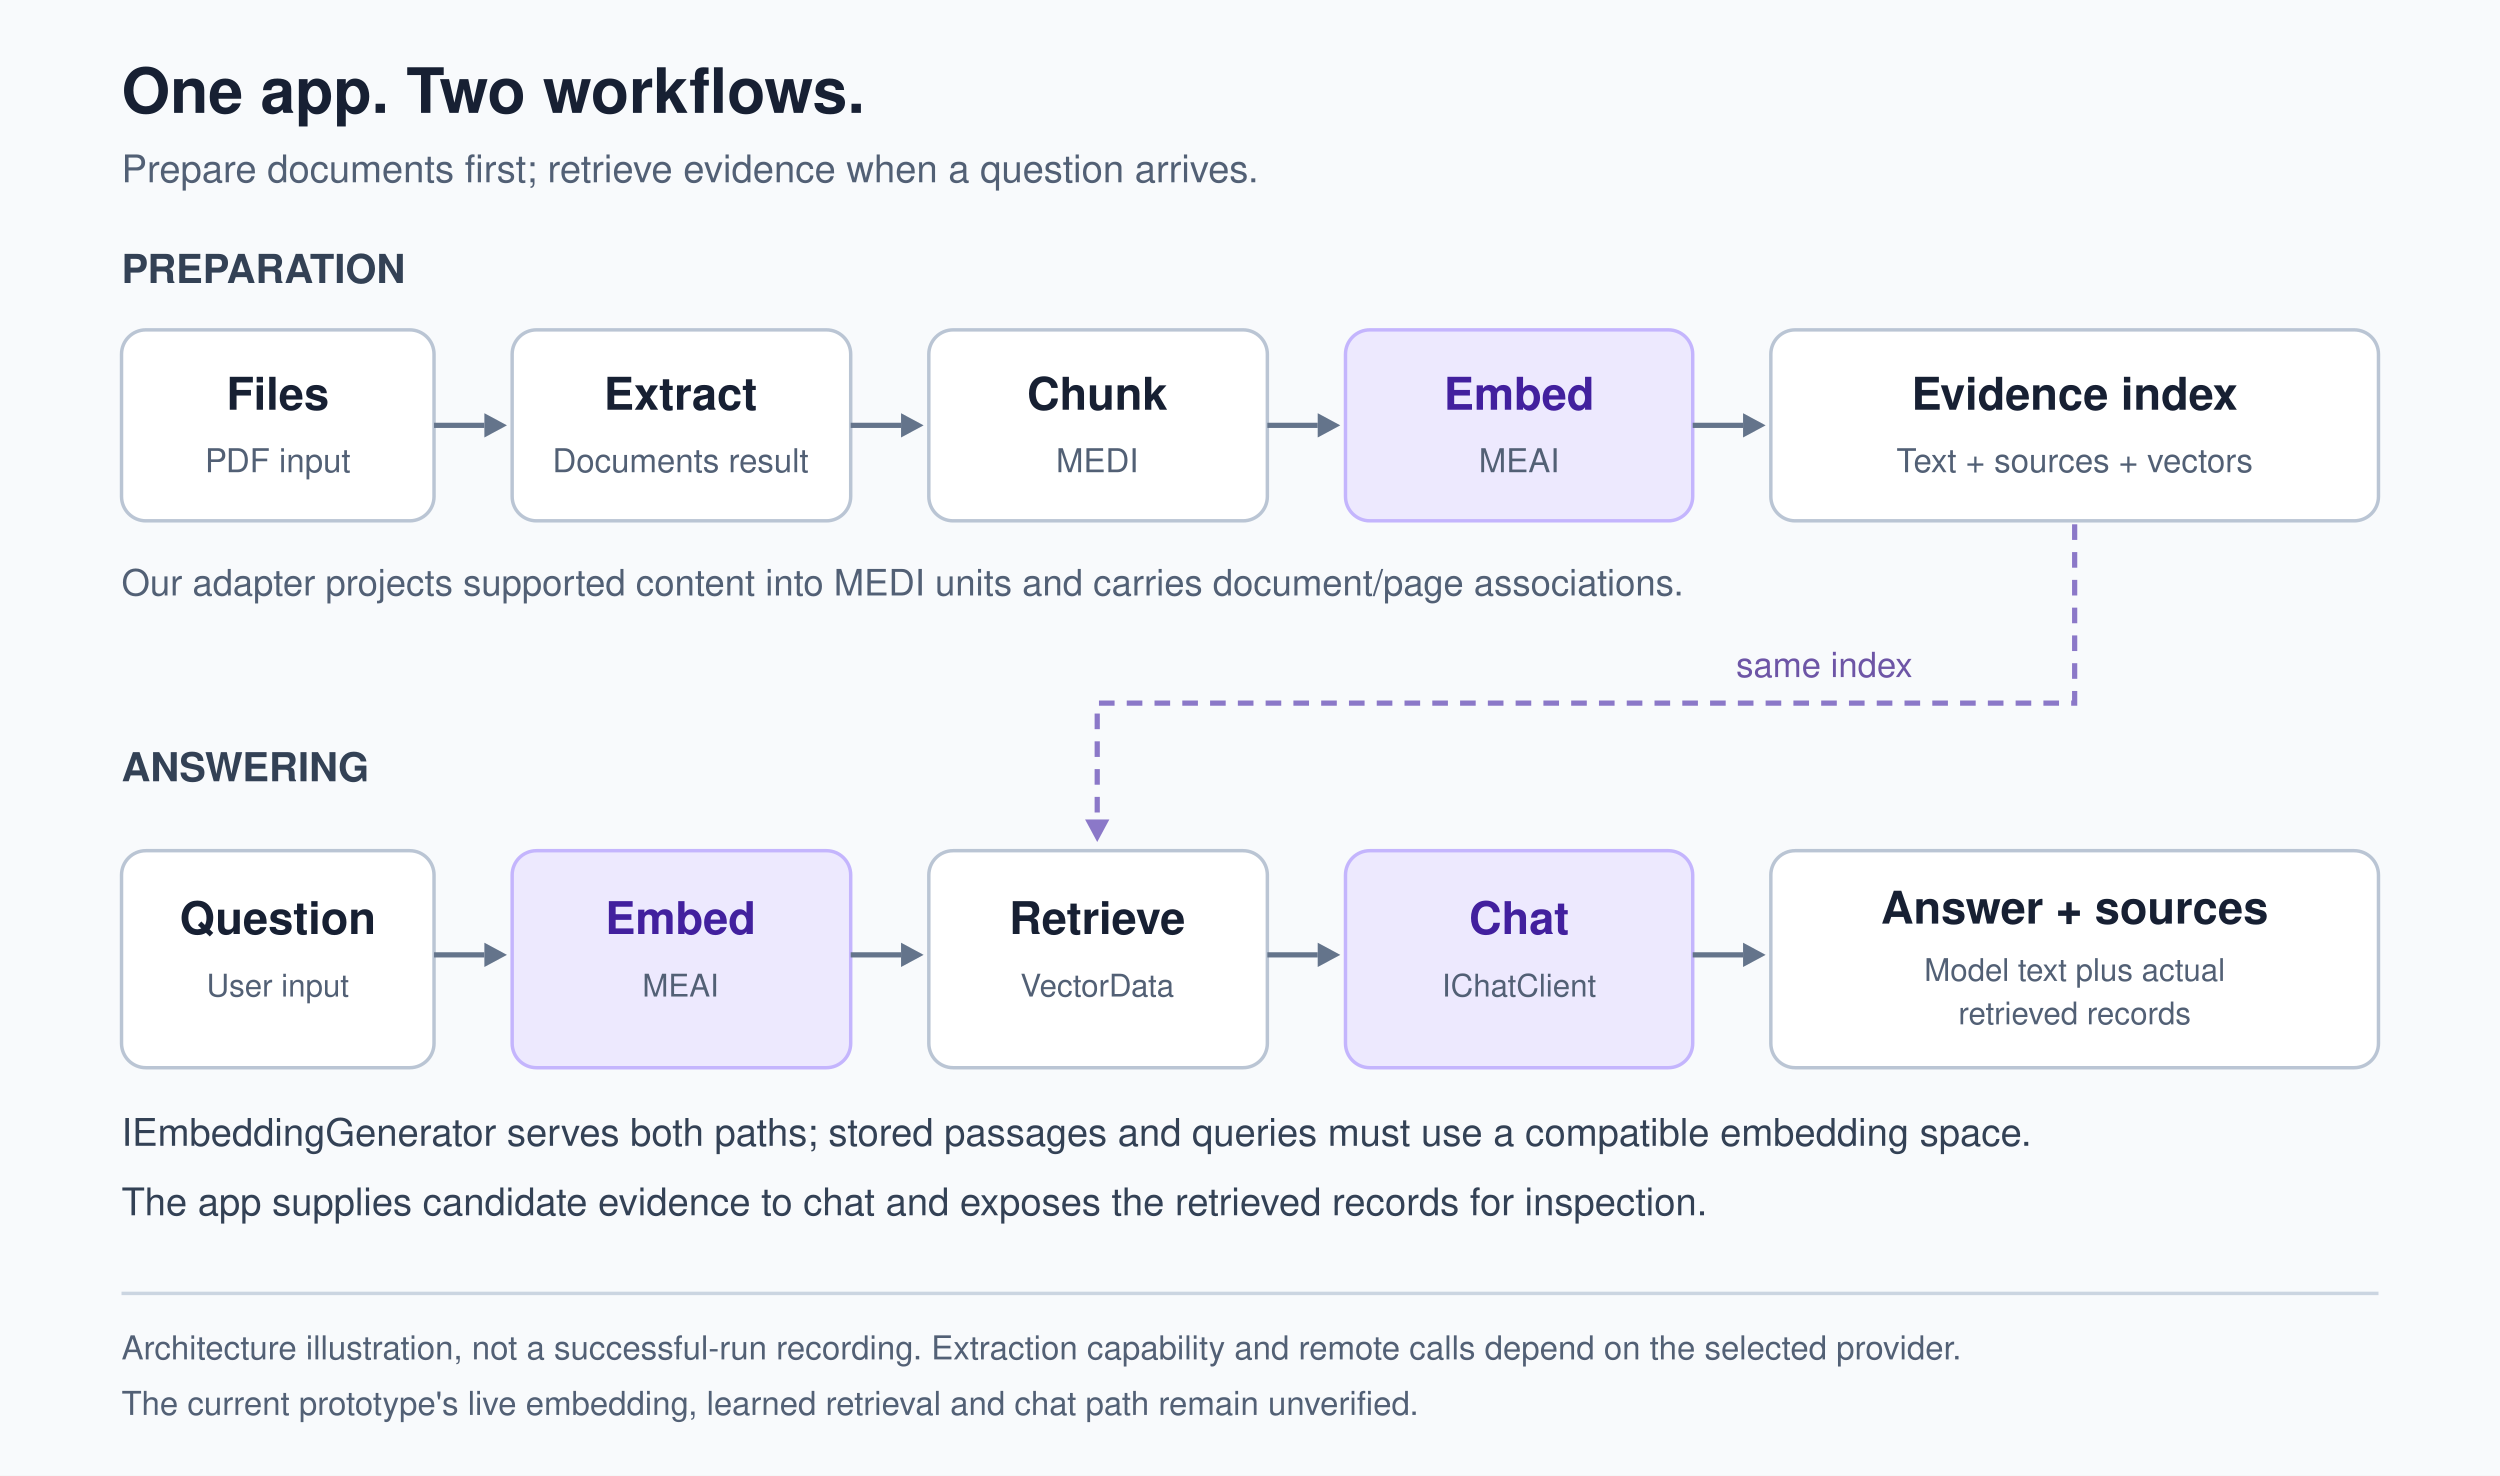
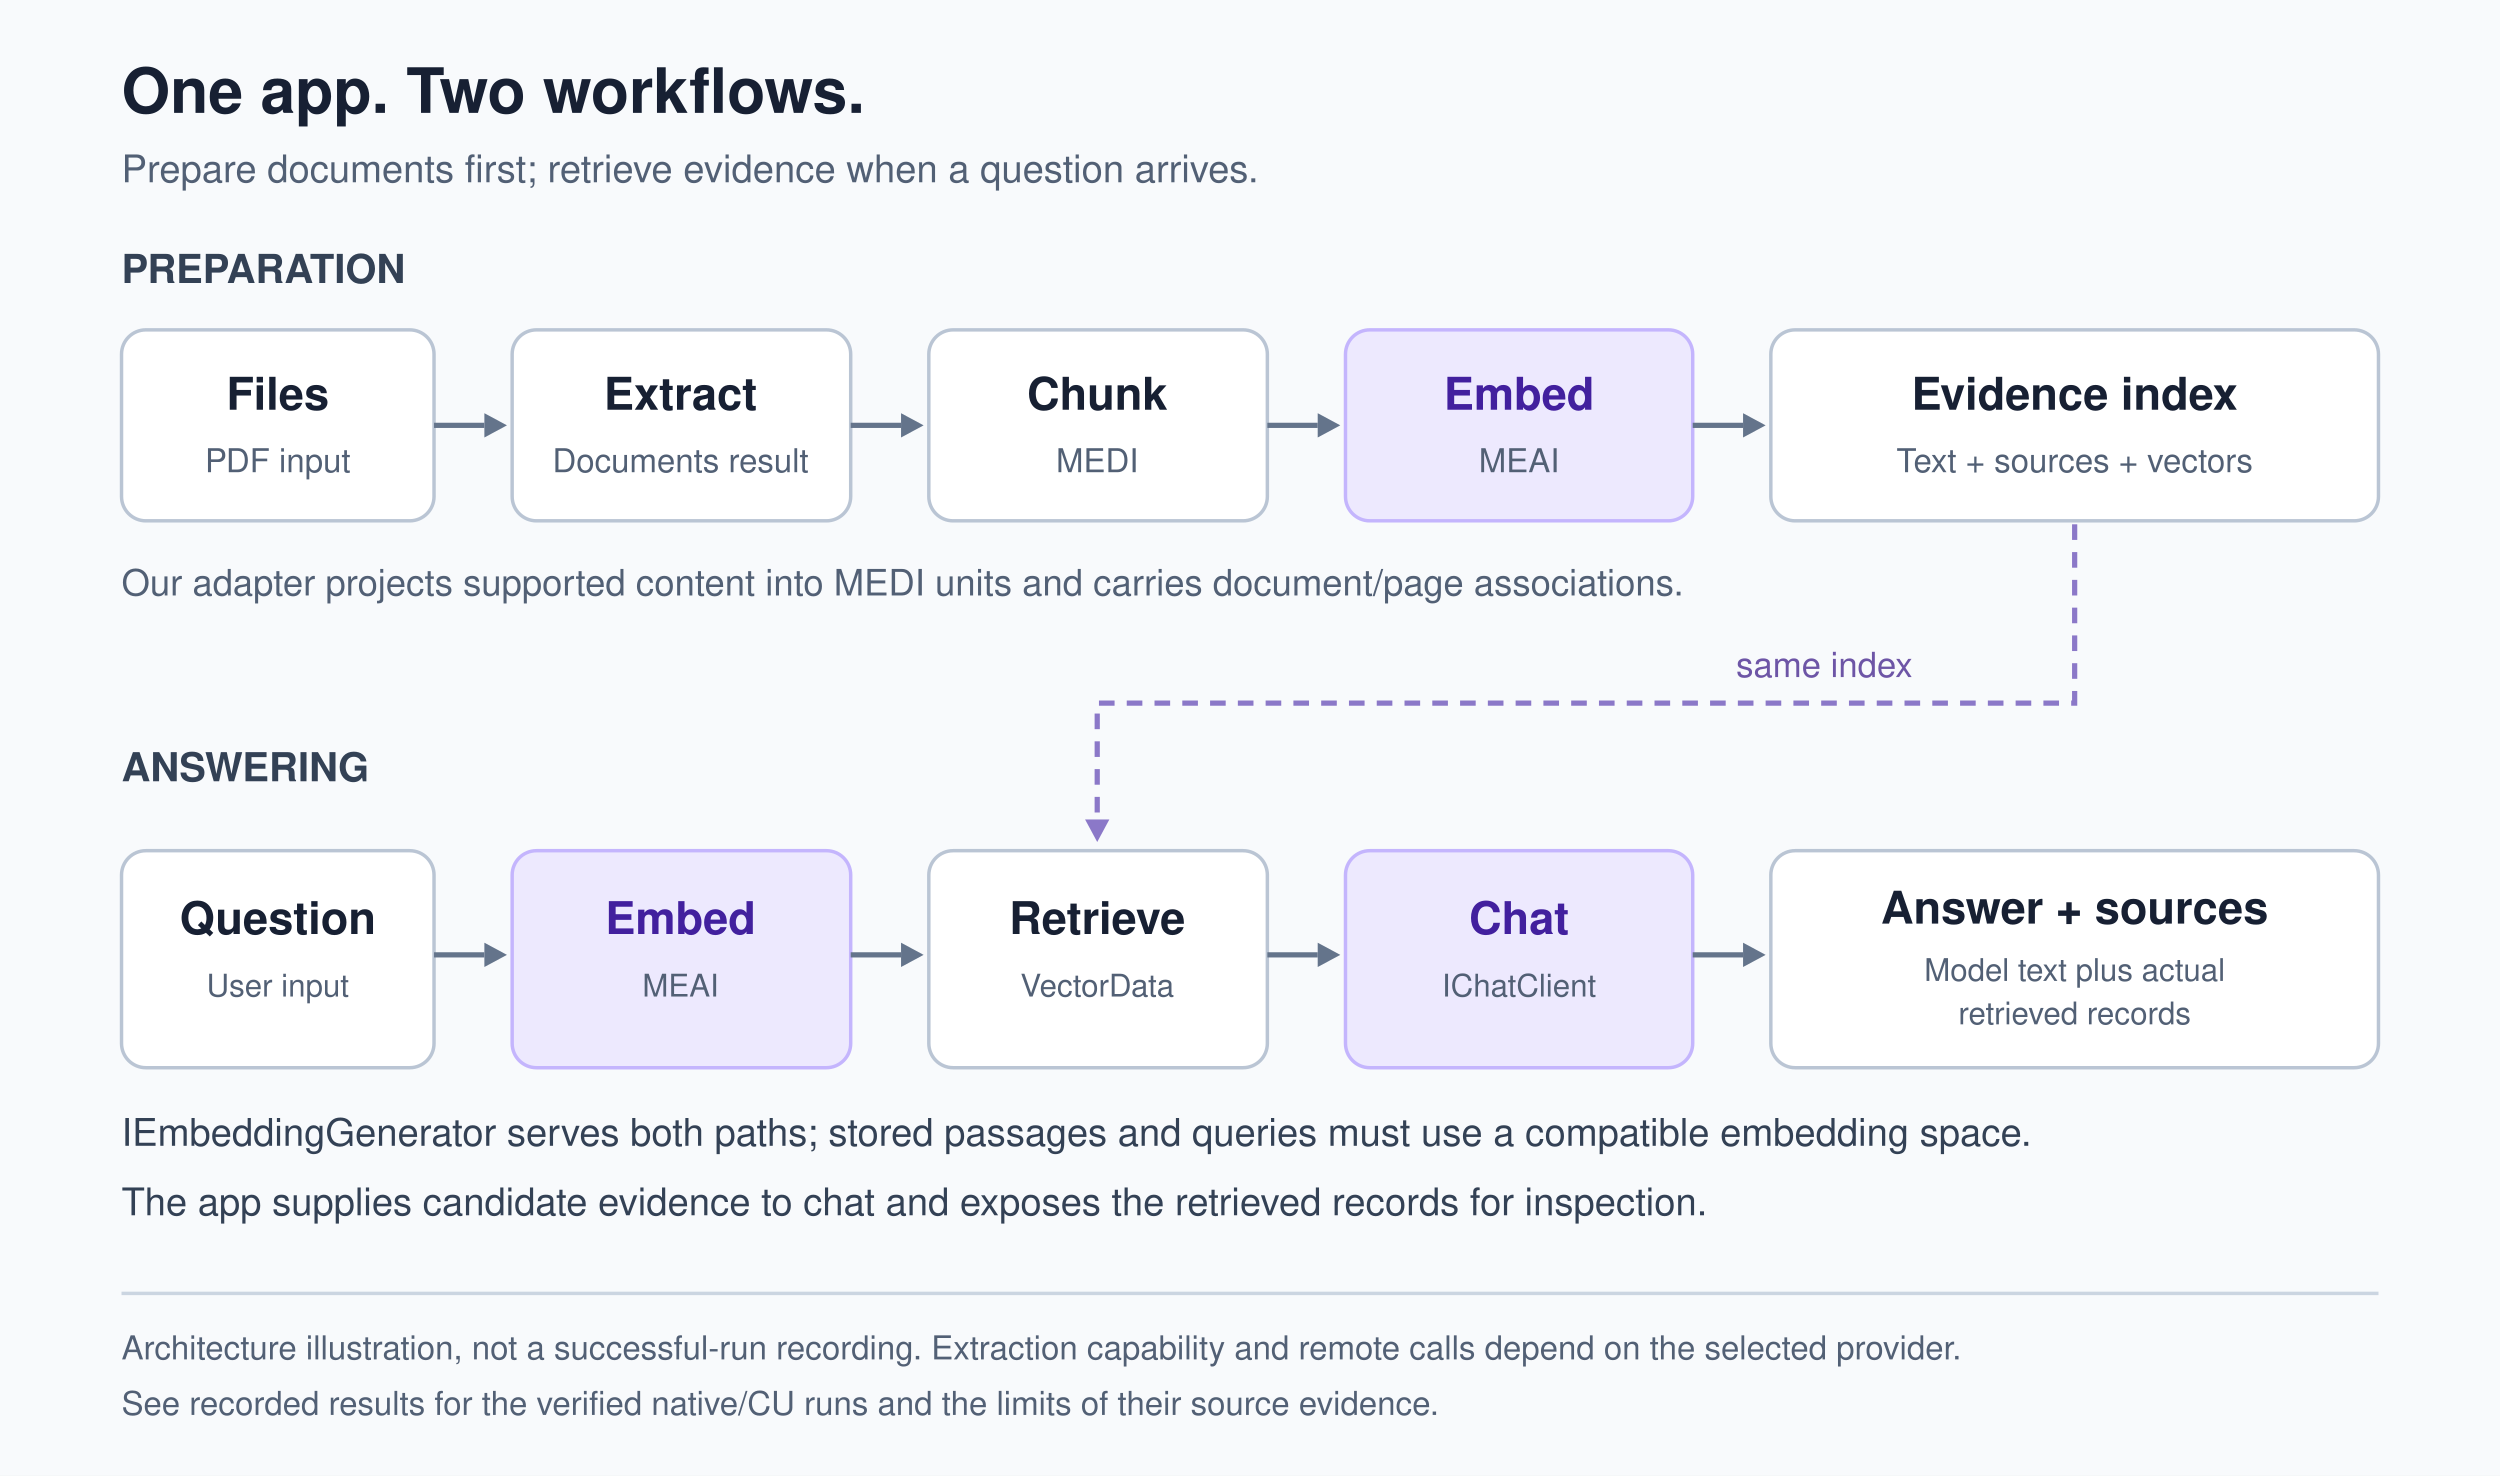
<svg xmlns="http://www.w3.org/2000/svg" width="1440" height="850" viewBox="0 0 1440 850">
  <rect width="1440" height="850" fill="#f8fafc" />
  <g font-family="Helvetica">
    <text x="70" y="65" font-size="36" font-weight="700" fill="#172033">One app. Two workflows.</text>
    <text x="70" y="105" font-size="22" fill="#526075">Prepare documents first; retrieve evidence when a question arrives.</text>
    <text x="70" y="163" font-size="23" font-weight="700" fill="#334155">PREPARATION</text>
    <g fill="#ffffff" stroke="#bac5d4" stroke-width="2">
      <rect x="70" y="190" width="180" height="110" rx="14" />
      <rect x="295" y="190" width="195" height="110" rx="14" />
      <rect x="535" y="190" width="195" height="110" rx="14" />
      <rect x="1020" y="190" width="350" height="110" rx="14" />
    </g>
    <rect x="775" y="190" width="200" height="110" rx="14" fill="#ede9fe" stroke="#c4b5fd" stroke-width="2" />
    <g font-size="26" font-weight="700" fill="#172033" text-anchor="middle">
      <text x="160" y="236" font-size="26" font-weight="700" fill="#172033" text-anchor="middle">Files</text>
      <text x="392" y="236" font-size="26" font-weight="700" fill="#172033" text-anchor="middle">Extract</text>
      <text x="632" y="236" font-size="26" font-weight="700" fill="#172033" text-anchor="middle">Chunk</text>
      <text x="875" y="236" font-size="26" font-weight="700" fill="#42209e" text-anchor="middle">Embed</text>
      <text x="1195" y="236" font-size="26" font-weight="700" fill="#172033" text-anchor="middle">Evidence index</text>
    </g>
    <g font-size="19" fill="#526075" text-anchor="middle">
      <text x="160" y="272" font-size="19" fill="#526075" text-anchor="middle">PDF input</text>
      <text x="392" y="272" font-size="19" fill="#526075" text-anchor="middle">Documents result</text>
      <text x="632" y="272" font-size="19" fill="#526075" text-anchor="middle">MEDI</text>
      <text x="875" y="272" font-size="19" fill="#526075" text-anchor="middle">MEAI</text>
      <text x="1195" y="272" font-size="19" fill="#526075" text-anchor="middle">Text + sources + vectors</text>
    </g>
    <g stroke="#64748b" stroke-width="3">
      <line x1="250" y1="245" x2="279" y2="245" />
      <line x1="490" y1="245" x2="519" y2="245" />
      <line x1="730" y1="245" x2="759" y2="245" />
      <line x1="975" y1="245" x2="1004" y2="245" />
    </g>
    <g fill="#64748b">
      <polygon points="279,238 292,245 279,252" />
      <polygon points="519,238 532,245 519,252" />
      <polygon points="759,238 772,245 759,252" />
      <polygon points="1004,238 1017,245 1004,252" />
    </g>
    <text x="70" y="343" font-size="21" fill="#526075">Our adapter projects supported content into MEDI units and carries document/page associations.</text>
    <path d="M1195 302 V405 H632 V472" fill="none" stroke="#8b78c8" stroke-width="3" stroke-dasharray="9 7" />
    <polygon points="625,472 632,485 639,472" fill="#8b78c8" />
    <text x="1000" y="390" font-size="20" fill="#6d55a6">same index</text>
    <text x="70" y="450" font-size="23" font-weight="700" fill="#334155">ANSWERING</text>
    <g fill="#ffffff" stroke="#bac5d4" stroke-width="2">
      <rect x="70" y="490" width="180" height="125" rx="14" />
      <rect x="535" y="490" width="195" height="125" rx="14" />
      <rect x="1020" y="490" width="350" height="125" rx="14" />
    </g>
    <g fill="#ede9fe" stroke="#c4b5fd" stroke-width="2">
      <rect x="295" y="490" width="195" height="125" rx="14" />
      <rect x="775" y="490" width="200" height="125" rx="14" />
    </g>
    <g font-size="26" font-weight="700" text-anchor="middle">
      <text x="160" y="538" font-size="26" font-weight="700" fill="#172033" text-anchor="middle">Question</text>
      <text x="392" y="538" font-size="26" font-weight="700" fill="#42209e" text-anchor="middle">Embed</text>
      <text x="632" y="538" font-size="26" font-weight="700" fill="#172033" text-anchor="middle">Retrieve</text>
      <text x="875" y="538" font-size="26" font-weight="700" fill="#42209e" text-anchor="middle">Chat</text>
      <text x="1195" y="532" font-size="26" font-weight="700" fill="#172033" text-anchor="middle">Answer + sources</text>
    </g>
    <g font-size="18" fill="#526075" text-anchor="middle">
      <text x="160" y="574" font-size="18" fill="#526075" text-anchor="middle">User input</text>
      <text x="392" y="574" font-size="18" fill="#526075" text-anchor="middle">MEAI</text>
      <text x="632" y="574" font-size="18" fill="#526075" text-anchor="middle">VectorData</text>
      <text x="875" y="574" font-size="18" fill="#526075" text-anchor="middle">IChatClient</text>
      <text x="1195" y="565" font-size="18" fill="#526075" text-anchor="middle">Model text plus actual</text>
      <text x="1195" y="590" font-size="18" fill="#526075" text-anchor="middle">retrieved records</text>
    </g>
    <g stroke="#64748b" stroke-width="3">
      <line x1="250" y1="550" x2="279" y2="550" />
      <line x1="490" y1="550" x2="519" y2="550" />
      <line x1="730" y1="550" x2="759" y2="550" />
      <line x1="975" y1="550" x2="1004" y2="550" />
    </g>
    <g fill="#64748b">
      <polygon points="279,543 292,550 279,557" />
      <polygon points="519,543 532,550 519,557" />
      <polygon points="759,543 772,550 759,557" />
      <polygon points="1004,543 1017,550 1004,557" />
    </g>
    <text x="70" y="660" font-size="22" fill="#334155">IEmbeddingGenerator serves both paths; stored passages and queries must use a compatible embedding space.</text>
    <text x="70" y="700" font-size="22" fill="#334155">The app supplies candidate evidence to chat and exposes the retrieved records for inspection.</text>
    <line x1="70" y1="745" x2="1370" y2="745" stroke="#cbd5e1" stroke-width="2" />
    <text x="70" y="783" font-size="19" fill="#526075">Architecture illustration, not a successful-run recording. Extraction capability and remote calls depend on the selected provider.</text>
-     <text x="70" y="815" font-size="19" fill="#526075">The current prototype's live embedding, learned retrieval and chat path remain unverified.</text>
+     <text x="70" y="815" font-size="19" fill="#526075">See recorded results for the verified native/CU runs and the limits of their source evidence.</text>
  </g>
</svg>
